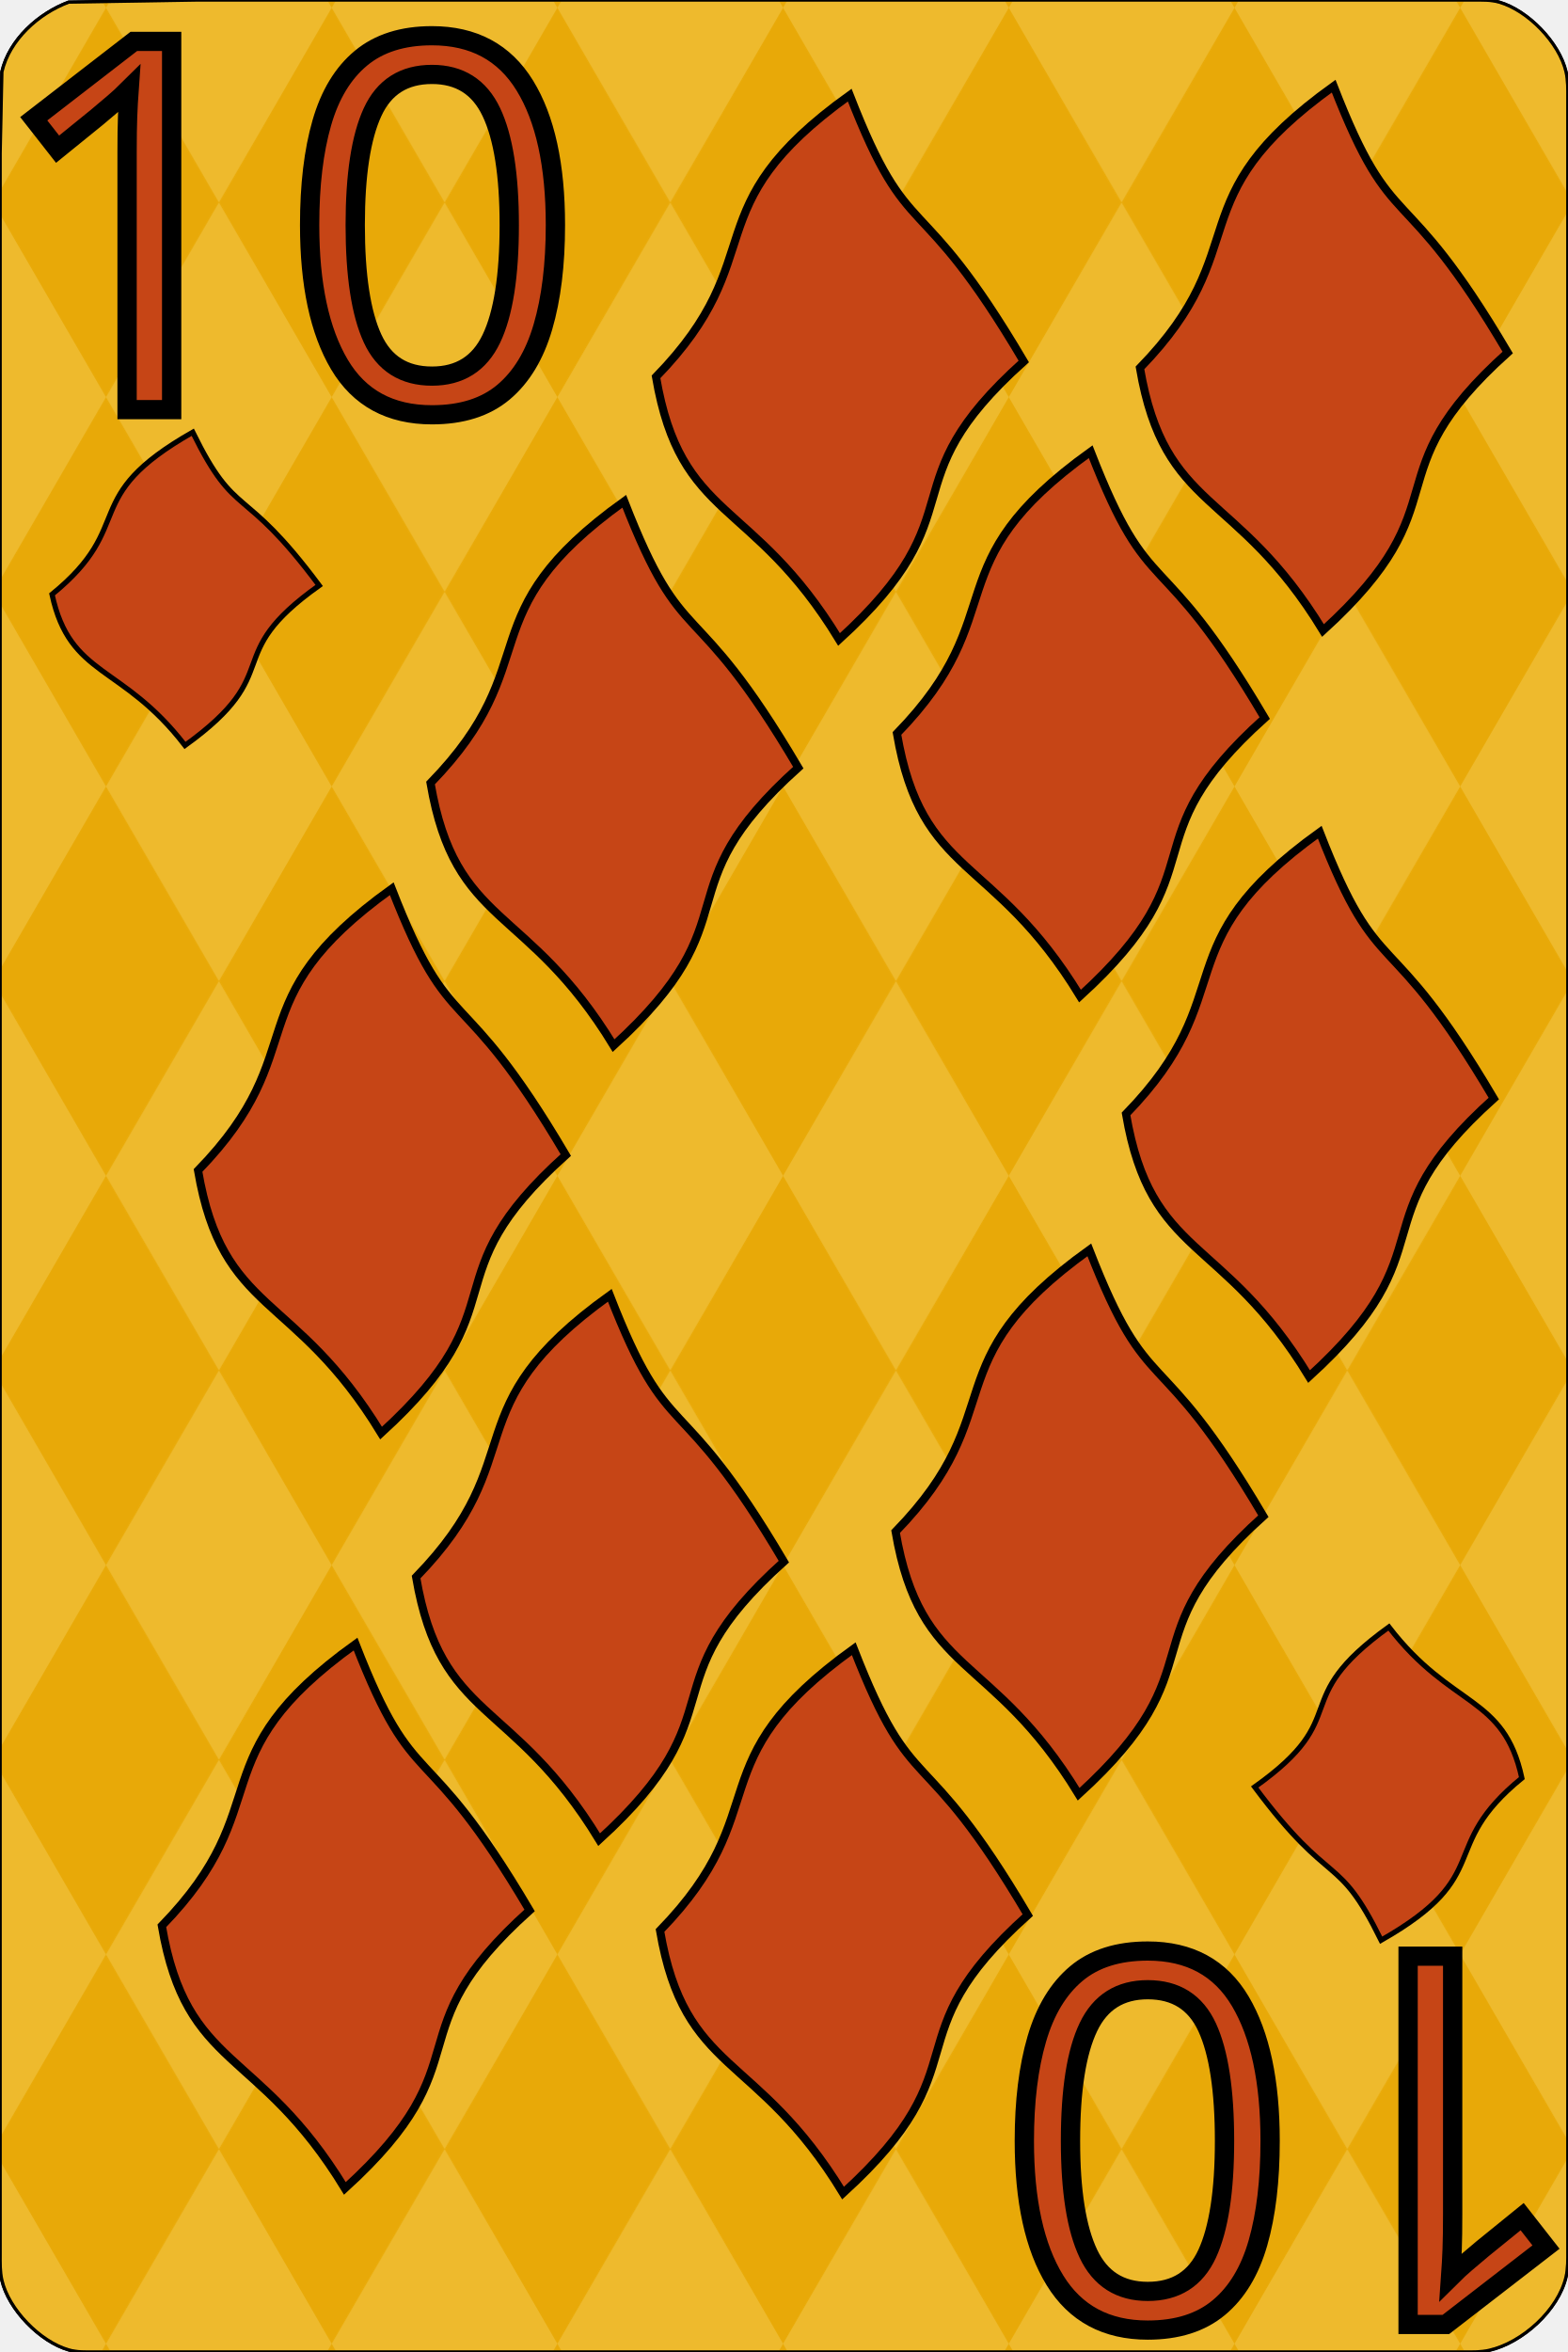
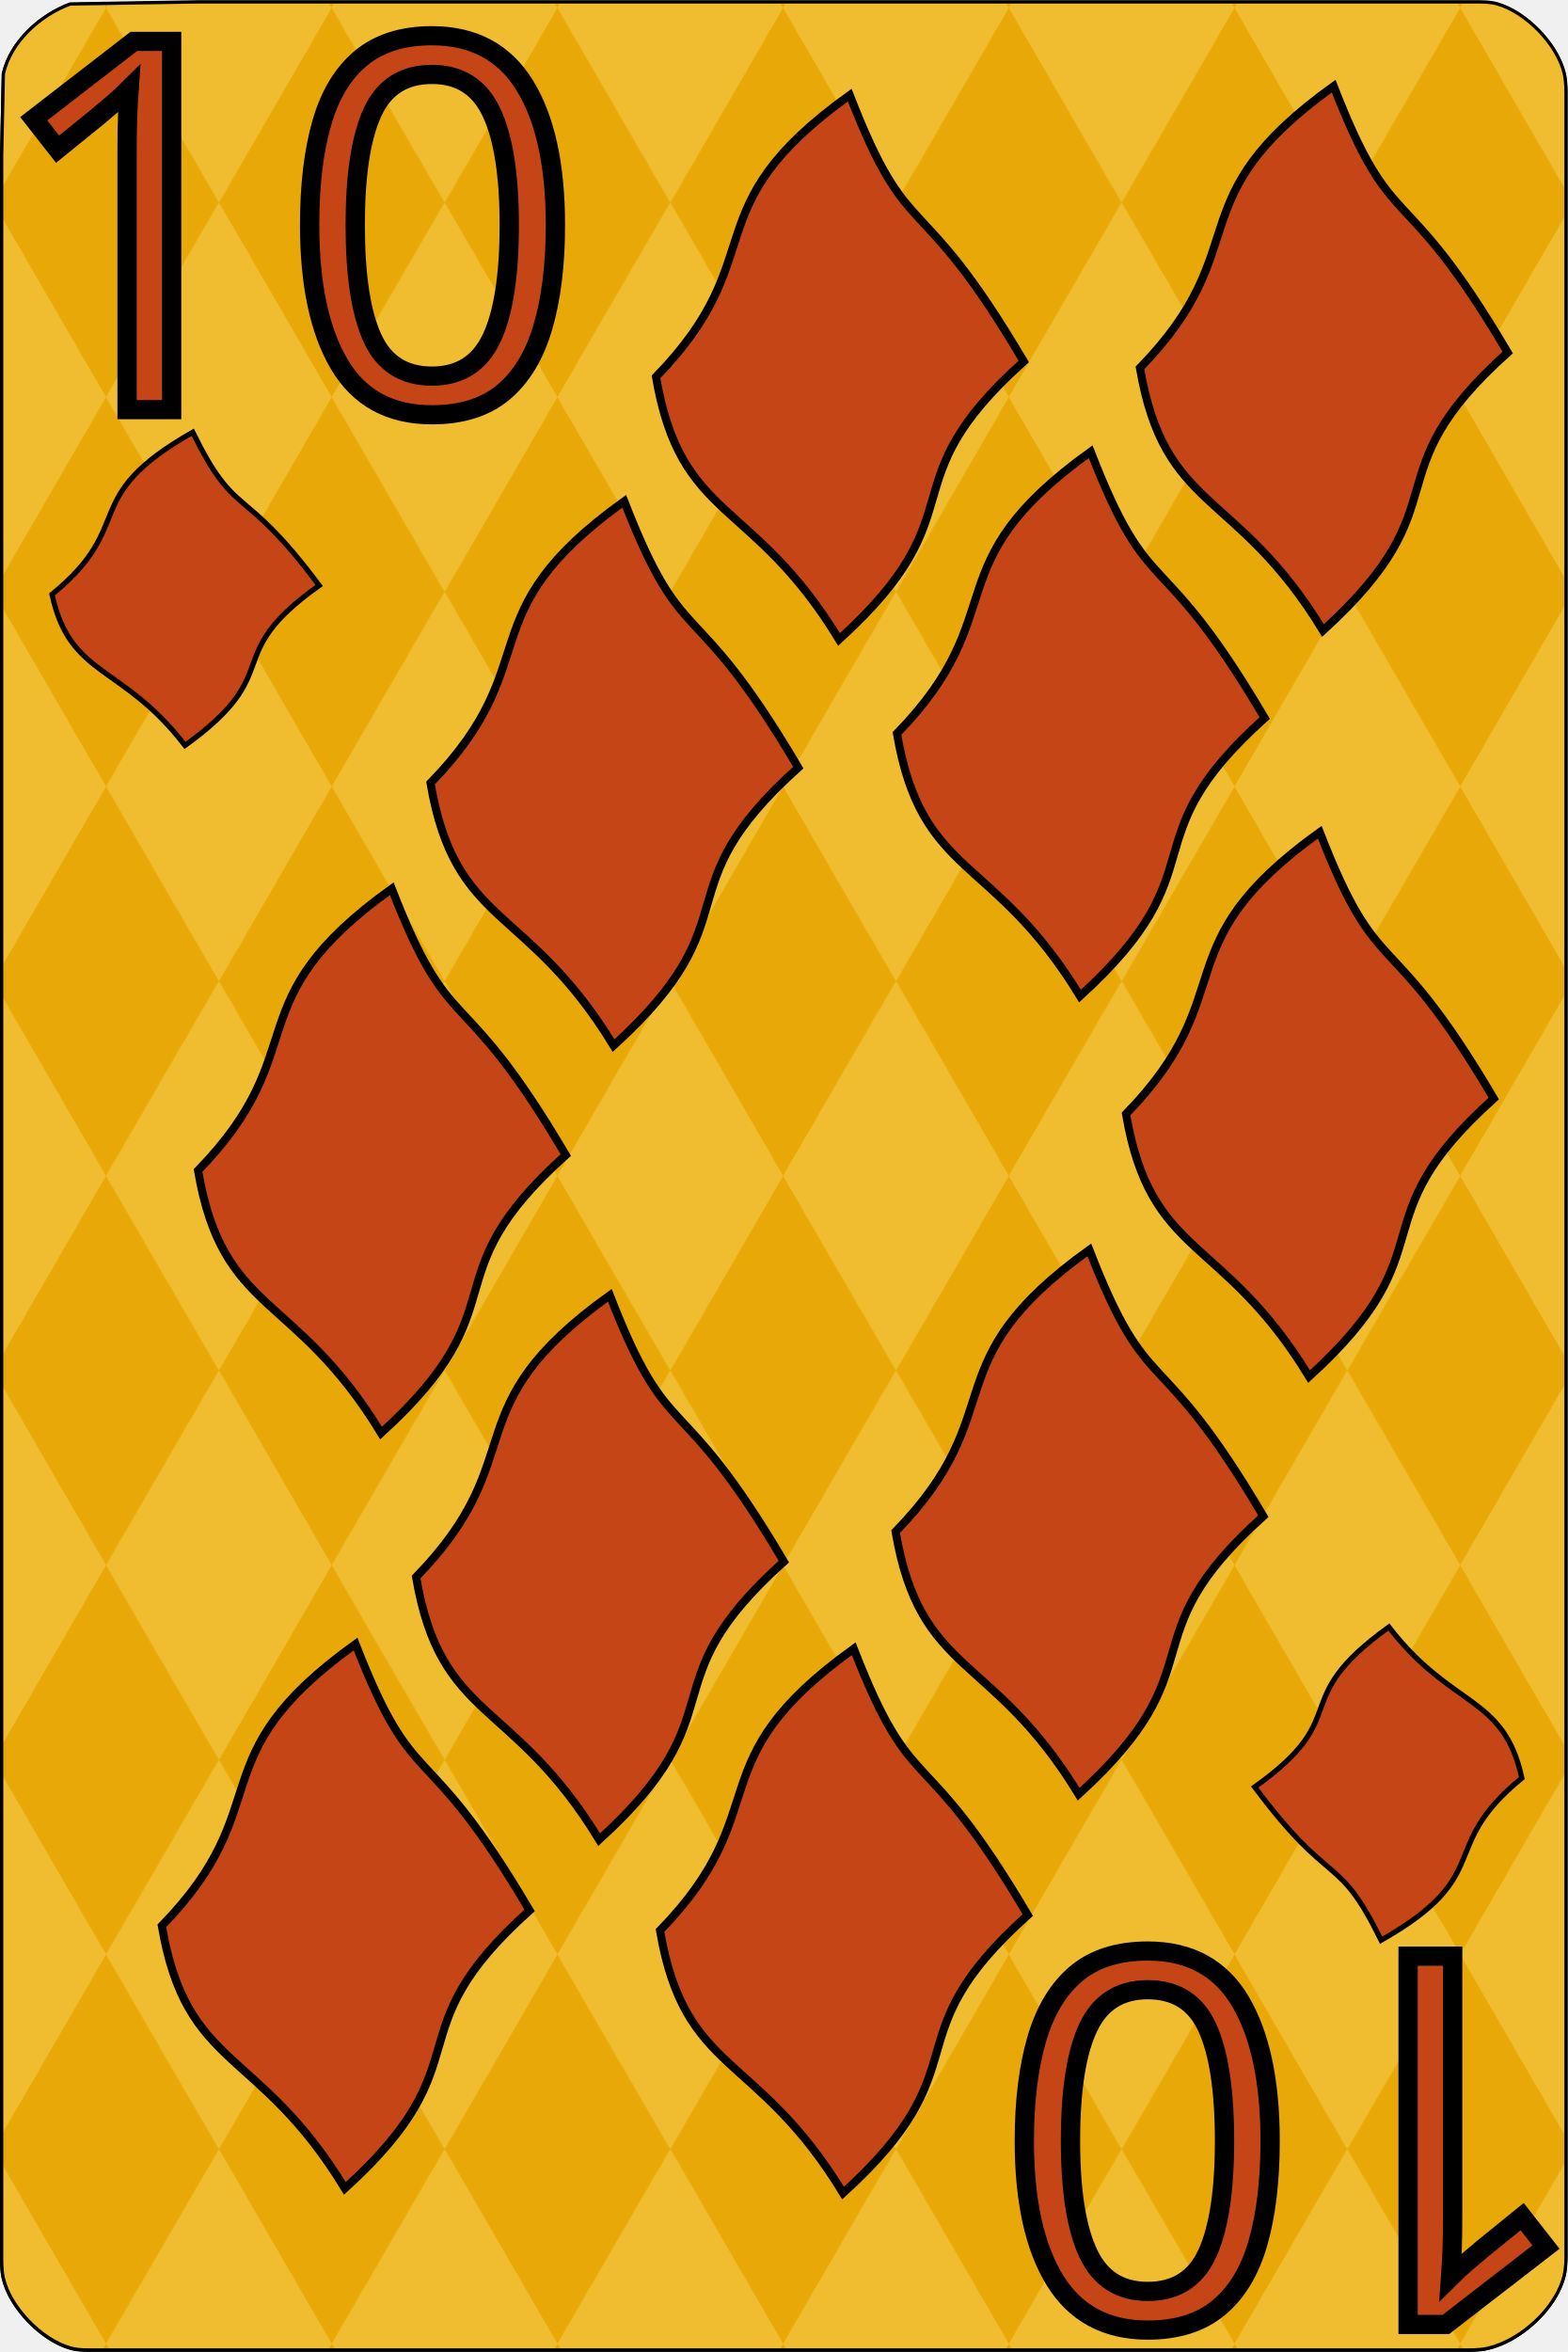
<svg xmlns="http://www.w3.org/2000/svg" xmlns:xlink="http://www.w3.org/1999/xlink" width="1.6in" height="2.4in" viewBox="0 0 480 720" version="1.1" id="svg1">
  <defs id="defs1">
    <pattern xlink:href="#tiles-1" id="pattern10" patternTransform="matrix(4.6,0,0,4.6,76.21846,373.7371)" x="-2" y="-3" preserveAspectRatio="none" />
    <pattern patternUnits="userSpaceOnUse" width="15.022" height="25.909" patternTransform="translate(76.21846,373.7371)" style="fill:#d0972d" id="tiles-1">
      <path id="path5144" style="opacity:1;stroke-width:4.856;stroke-linecap:square;paint-order:stroke markers fill;stop-color:#000000" d="M 7.511,0 15.022,12.954 7.511,25.909 0,12.954 Z" />
    </pattern>
    <linearGradient id="swatch8">
      <stop style="stop-color:#e6e6e6;stop-opacity:1;" offset="0" id="stop9" />
    </linearGradient>
  </defs>
-   <path id="Auswahl #4" fill="none" stroke="#000000" stroke-width="1" d="M 21,0.64 C 21,0.64 60,0 60,0 c 0,0 76,0 76,0 0,0 240,0 240,0 0,0 75,0 75,0 2.66,0 5.42,-0.11 8,0.64 8.79,2.52 18.41,12.4 20.47,21.36 0.61,2.62 0.53,5.33 0.53,8 0,0 0,530 0,530 0,0 0,129 0,129 0,2.67 0.08,5.38 -0.53,8 -2.35,10.19 -13.4,20.16 -23.47,22.47 -2.62,0.61 -5.33,0.53 -8,0.53 0,0 -344,0 -344,0 0,0 -75,0 -75,0 -2.66,0 -5.42,0.11 -8,-0.64 C 12.21,716.84 2.59,706.96 0.53,698 -0.08,695.38 0,692.67 0,690 0,690 0,167 0,167 0,167 0,47 0,47 0,47 0.53,22 0.53,22 2.81,12.1 11.8,4.08 21,0.64 Z" style="fill:url(#pattern10);fill-opacity:1;stroke-width:0.9;stroke-linecap:butt;stroke-dasharray:none" />
-   <path id="Auswahl #4-6" fill="none" stroke="#000000" stroke-width="1" d="m 21.04,0.645 c 0,0 39,-0.64 39,-0.64 0,0 76,0 76,0 0,0 240,0 240,0 0,0 75,0 75,0 2.66,0 5.42,-0.11 8,0.64 8.79,2.52 18.41,12.4 20.47,21.36 0.61,2.62 0.53,5.33 0.53,8 0,0 0,530 0,530 0,0 0,129 0,129 0,2.67 0.08,5.38 -0.53,8 -2.35,10.19 -13.4,20.16 -23.47,22.47 -2.62,0.61 -5.33,0.53 -8,0.53 0,0 -344,0 -344,0 0,0 -75,0 -75,0 -2.66,0 -5.42,0.11 -8,-0.64 -8.79,-2.52 -18.41,-12.4 -20.47,-21.36 -0.61,-2.62 -0.53,-5.33 -0.53,-8 0,0 0,-523 0,-523 0,0 0,-120 0,-120 0,0 0.53,-25 0.53,-25 2.28,-9.9 11.27,-17.92 20.47,-21.36 z" style="fill:#edae00;fill-opacity:0.812" />
+   <g id="g2" transform="translate(0.0071402,0.00565841)">
+     <path id="path1" fill="none" stroke="#000000" stroke-width="1" d="M 21,0.64 C 21,0.64 60,0 60,0 c 0,0 76,0 76,0 0,0 240,0 240,0 0,0 75,0 75,0 2.66,0 5.42,-0.11 8,0.64 8.79,2.52 18.41,12.4 20.47,21.36 0.61,2.62 0.53,5.33 0.53,8 0,0 0,530 0,530 0,0 0,129 0,129 0,2.67 0.08,5.38 -0.53,8 -2.35,10.19 -13.4,20.16 -23.47,22.47 -2.62,0.61 -5.33,0.53 -8,0.53 0,0 -344,0 -344,0 0,0 -75,0 -75,0 -2.66,0 -5.42,0.11 -8,-0.64 C 12.21,716.84 2.59,706.96 0.53,698 -0.08,695.38 0,692.67 0,690 0,690 0,167 0,167 0,167 0,47 0,47 0,47 0.53,22 0.53,22 2.81,12.1 11.8,4.08 21,0.64 Z" style="display:inline;fill:#ffffff;fill-opacity:1;stroke:none;stroke-width:0.9;stroke-linecap:butt;stroke-dasharray:none" />
+     <path id="Auswahl #4" fill="none" stroke="#000000" stroke-width="1" d="m 21.41,1.329 c 0,0 38.918,-0.639 38.918,-0.639 0,0 75.841,0 75.841,0 0,0 239.497,0 239.497,0 0,0 74.843,0 74.843,0 2.654,0 5.409,-0.11 7.983,0.639 8.772,2.516 18.371,12.38 20.427,21.325 0.609,2.616 0.529,5.321 0.529,7.987 0,0 0,529.134 0,529.134 0,0 0,128.789 0,128.789 0,2.666 0.08,5.371 -0.529,7.987 -2.345,10.173 -13.372,20.127 -23.421,22.433 -2.615,0.609 -5.319,0.529 -7.983,0.529 0,0 -343.279,0 -343.279,0 0,0 -74.843,0 -74.843,0 -2.654,0 -5.409,0.11 -7.983,-0.639 -8.772,-2.516 -18.371,-12.38 -20.427,-21.325 -0.609,-2.616 -0.529,-5.321 -0.529,-7.987 0,0 0,-522.145 0,-522.145 0,0 0,-119.804 0,-119.804 0,0 0.529,-24.959 0.529,-24.959 C 3.258,12.77 12.229,4.763 21.41,1.329 Z" style="display:inline;fill:url(#pattern10);fill-opacity:1;stroke-width:0.898;stroke-linecap:butt;stroke-dasharray:none" />
+     <path id="Auswahl #4-6" fill="none" stroke="#000000" stroke-width="0.998" d="m 21.452,1.195 c 0,0 38.918,-0.639 38.918,-0.639 0,0 75.841,0 75.841,0 0,0 239.496,0 239.496,0 0,0 74.843,0 74.843,0 2.654,0 5.409,-0.11 7.983,0.639 8.772,2.516 18.371,12.38 20.427,21.325 0.609,2.616 0.529,5.321 0.529,7.987 0,0 0,529.127 0,529.127 0,0 0,128.788 0,128.788 0,2.666 0.08,5.371 -0.529,7.987 -2.345,10.173 -13.372,20.127 -23.421,22.433 -2.615,0.609 -5.319,0.529 -7.983,0.529 0,0 -343.278,0 -343.278,0 0,0 -74.843,0 -74.843,0 -2.654,0 -5.409,0.11 -7.983,-0.639 -8.772,-2.516 -18.371,-12.38 -20.427,-21.325 -0.609,-2.616 -0.529,-5.321 -0.529,-7.987 0,0 0,-522.139 0,-522.139 0,0 0,-119.802 0,-119.802 0,0 0.529,-24.959 0.529,-24.959 C 3.3,12.636 12.271,4.629 21.452,1.195 Z" style="display:inline;fill:#edae00;fill-opacity:0.812" />
+   </g>
  <text xml:space="preserve" style="font-style:normal;font-variant:normal;font-weight:normal;font-stretch:normal;font-size:158.333px;font-family:'MV Boli';-inkscape-font-specification:'MV Boli, Normal';font-variant-ligatures:normal;font-variant-caps:normal;font-variant-numeric:normal;font-variant-east-asian:normal;fill:#c64516;fill-opacity:1;stroke:#000000;stroke-width:5.892" x="-486.147" y="-600.485" id="text1-1" transform="scale(-1.002766,-0.9972415)">
    <tspan id="tspan1-1" style="font-style:normal;font-variant:normal;font-weight:normal;font-stretch:normal;font-size:158.333px;font-family:'MV Boli';-inkscape-font-specification:'MV Boli, Normal';font-variant-ligatures:normal;font-variant-caps:normal;font-variant-numeric:normal;font-variant-east-asian:normal;fill:#c64516;fill-opacity:1;stroke-width:5.892" x="-486.147" y="-600.485">10</tspan>
  </text>
  <text xml:space="preserve" style="font-style:normal;font-variant:normal;font-weight:normal;font-stretch:normal;font-size:158.333px;font-family:'MV Boli';-inkscape-font-specification:'MV Boli, Normal';font-variant-ligatures:normal;font-variant-caps:normal;font-variant-numeric:normal;font-variant-east-asian:normal;fill:#c64516;fill-opacity:1;stroke:#000000;stroke-width:5.892" x="-3.789" y="125.749" id="text1-1-2" transform="scale(1.002766,0.9972415)">
    <tspan id="tspan1-1-2" style="font-style:normal;font-variant:normal;font-weight:normal;font-stretch:normal;font-size:158.333px;font-family:'MV Boli';-inkscape-font-specification:'MV Boli, Normal';font-variant-ligatures:normal;font-variant-caps:normal;font-variant-numeric:normal;font-variant-east-asian:normal;fill:#c64516;fill-opacity:1;stroke-width:5.892" x="-3.789" y="125.749">10</tspan>
  </text>
  <path id="Auswahl #1" fill="none" stroke="#000000" stroke-width="1" d="m 59.015,132.317 c 13.461,27.387 14.953,15.012 38.714,46.911 C 66.797,201.191 88.353,205.355 56.647,228.196 37.354,203.11 21.439,207.465 15.928,181.946 42.24,160.511 23.649,152.424 59.015,132.317 Z" style="fill:#c64516;fill-opacity:1;stroke-width:1.604;stroke-dasharray:none" />
  <path id="Auswahl #1-7" fill="none" stroke="#000000" stroke-width="1" d="m 422.88,593.942 c -13.461,-27.387 -14.953,-15.012 -38.714,-46.911 30.932,-21.964 9.376,-26.127 41.082,-48.969 19.294,25.087 35.208,20.731 40.719,46.25 -26.312,21.435 -7.721,29.522 -43.087,49.629 z" style="fill:#c64516;fill-opacity:1;stroke-width:1.604;stroke-dasharray:none" />
  <path id="Auswahl #1-3-5-2-8-3" fill="none" stroke="#000000" stroke-width="1" d="m 333.945,138.274 c 18.53,47.601 20.584,26.092 53.292,81.535 -42.58,38.174 -12.907,45.411 -56.551,85.111 -26.559,-43.602 -48.466,-36.032 -56.052,-80.386 36.22,-37.256 10.628,-51.312 59.311,-86.26 z" style="fill:#c64516;fill-opacity:1;stroke-width:2.482;stroke-dasharray:none" />
  <path id="Auswahl #1-3-5-2-8-3-7" fill="none" stroke="#000000" stroke-width="1" d="m 333.528,382.606 c 18.53,47.601 20.584,26.092 53.292,81.535 -42.58,38.174 -12.907,45.411 -56.551,85.111 -26.559,-43.602 -48.466,-36.032 -56.052,-80.386 36.22,-37.256 10.628,-51.312 59.311,-86.26 z" style="fill:#c64516;fill-opacity:1;stroke-width:2.482;stroke-dasharray:none" />
  <path id="Auswahl #1-3-5-2-8-3-0" fill="none" stroke="#000000" stroke-width="1" d="m 191.132,153.446 c 18.53,47.601 20.584,26.092 53.292,81.535 -42.58,38.174 -12.907,45.411 -56.551,85.111 -26.559,-43.602 -48.466,-36.032 -56.052,-80.386 36.22,-37.256 10.628,-51.312 59.311,-86.26 z" style="fill:#c64516;fill-opacity:1;stroke-width:2.482;stroke-dasharray:none" />
  <path id="Auswahl #1-3-5-2-8-3-0-0" fill="none" stroke="#000000" stroke-width="1" d="m 260.169,29.113 c 18.53,47.601 20.584,26.092 53.292,81.535 -42.58,38.174 -12.907,45.411 -56.551,85.111 -26.559,-43.602 -48.466,-36.032 -56.052,-80.386 36.22,-37.256 10.628,-51.312 59.311,-86.26 z" style="fill:#c64516;fill-opacity:1;stroke-width:2.482;stroke-dasharray:none" />
  <path id="Auswahl #1-3-5-2-8-3-0-0-9" fill="none" stroke="#000000" stroke-width="1" d="m 408.344,26.372 c 18.53,47.601 20.584,26.092 53.292,81.535 -42.58,38.174 -12.907,45.411 -56.551,85.111 -26.559,-43.602 -48.466,-36.032 -56.052,-80.386 36.22,-37.256 10.628,-51.312 59.311,-86.26 z" style="fill:#c64516;fill-opacity:1;stroke-width:2.482;stroke-dasharray:none" />
  <path id="Auswahl #1-3-5-2-8-3-0-0-9-5" fill="none" stroke="#000000" stroke-width="1" d="m 108.864,503.279 c 18.53,47.601 20.584,26.092 53.292,81.535 -42.58,38.174 -12.907,45.411 -56.551,85.111 -26.559,-43.602 -48.466,-36.032 -56.052,-80.386 36.22,-37.256 10.628,-51.312 59.311,-86.26 z" style="fill:#c64516;fill-opacity:1;stroke-width:2.482;stroke-dasharray:none" />
  <path id="Auswahl #1-3-5-2-8-3-0-9" fill="none" stroke="#000000" stroke-width="1" d="m 261.399,504.709 c 18.53,47.601 20.584,26.092 53.292,81.535 -42.58,38.174 -12.907,45.411 -56.551,85.111 -26.559,-43.602 -48.466,-36.032 -56.052,-80.386 36.22,-37.256 10.628,-51.312 59.311,-86.26 z" style="fill:#c64516;fill-opacity:1;stroke-width:2.482;stroke-dasharray:none" />
  <path id="Auswahl #1-3-5-2-8-3-2" fill="none" stroke="#000000" stroke-width="1" d="m 186.713,396.514 c 18.53,47.601 20.584,26.092 53.292,81.535 -42.58,38.174 -12.907,45.411 -56.551,85.111 -26.559,-43.602 -48.466,-36.032 -56.052,-80.386 36.22,-37.256 10.628,-51.312 59.311,-86.26 z" style="fill:#c64516;fill-opacity:1;stroke-width:2.482;stroke-dasharray:none" />
  <path id="Auswahl #1-3-5-2-8-3-4" fill="none" stroke="#000000" stroke-width="1" d="m 404.082,254.752 c 18.53,47.601 20.584,26.092 53.292,81.535 -42.58,38.174 -12.907,45.411 -56.551,85.111 -26.559,-43.602 -48.466,-36.032 -56.052,-80.386 36.22,-37.256 10.628,-51.312 59.311,-86.26 z" style="fill:#c64516;fill-opacity:1;stroke-width:2.482;stroke-dasharray:none" />
  <path id="Auswahl #1-3-5-2-8-3-07" fill="none" stroke="#000000" stroke-width="1" d="m 119.945,272.05 c 18.53,47.601 20.584,26.092 53.292,81.535 -42.58,38.174 -12.907,45.411 -56.551,85.111 C 90.127,395.094 68.22,402.664 60.634,358.31 96.854,321.054 71.262,306.998 119.945,272.05 Z" style="fill:#c64516;fill-opacity:1;stroke-width:2.482;stroke-dasharray:none" />
</svg>
